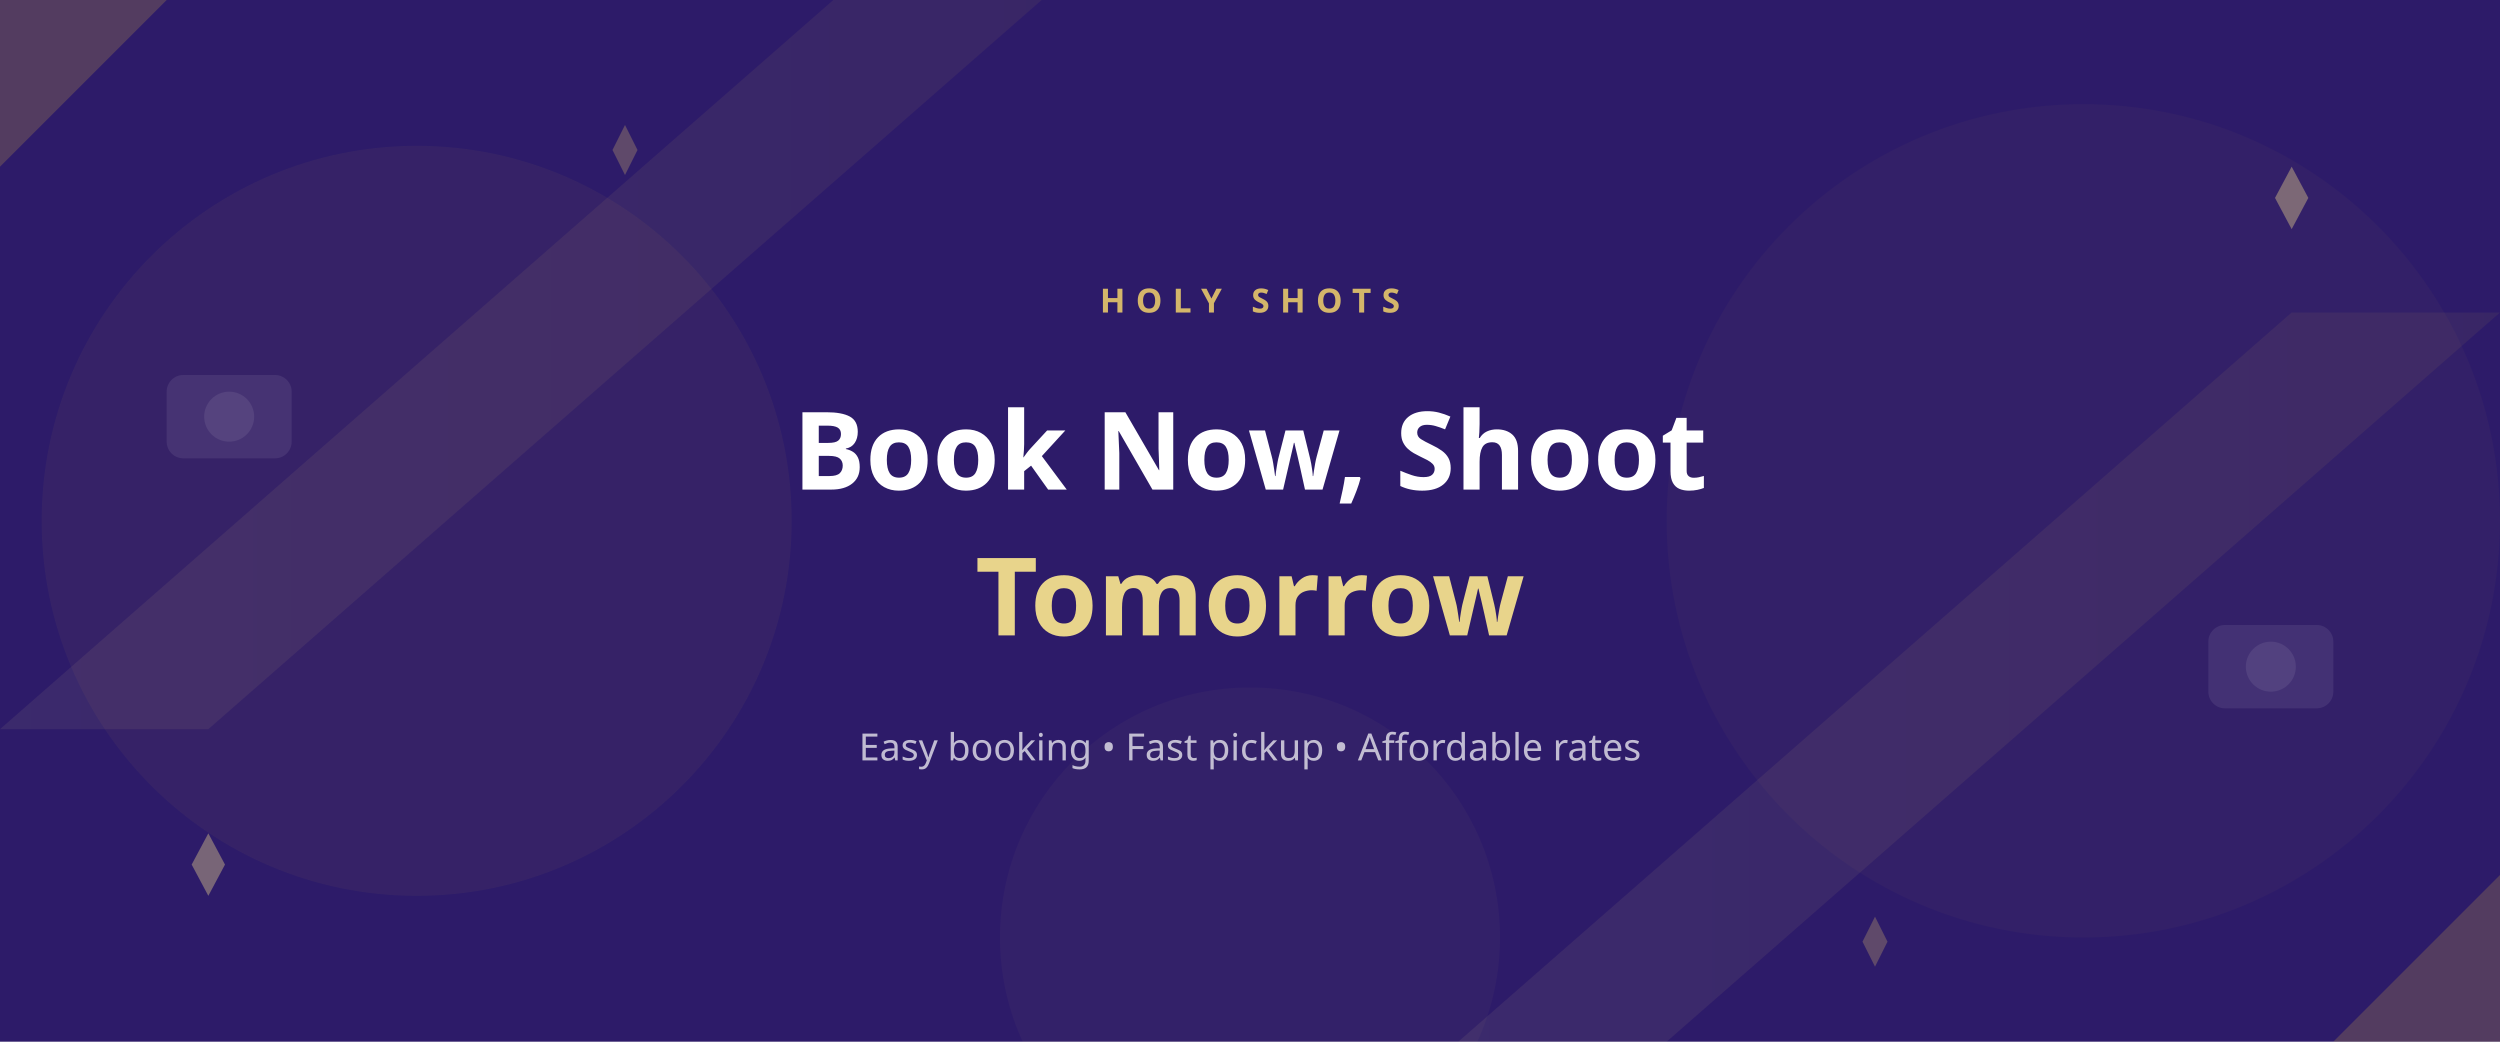
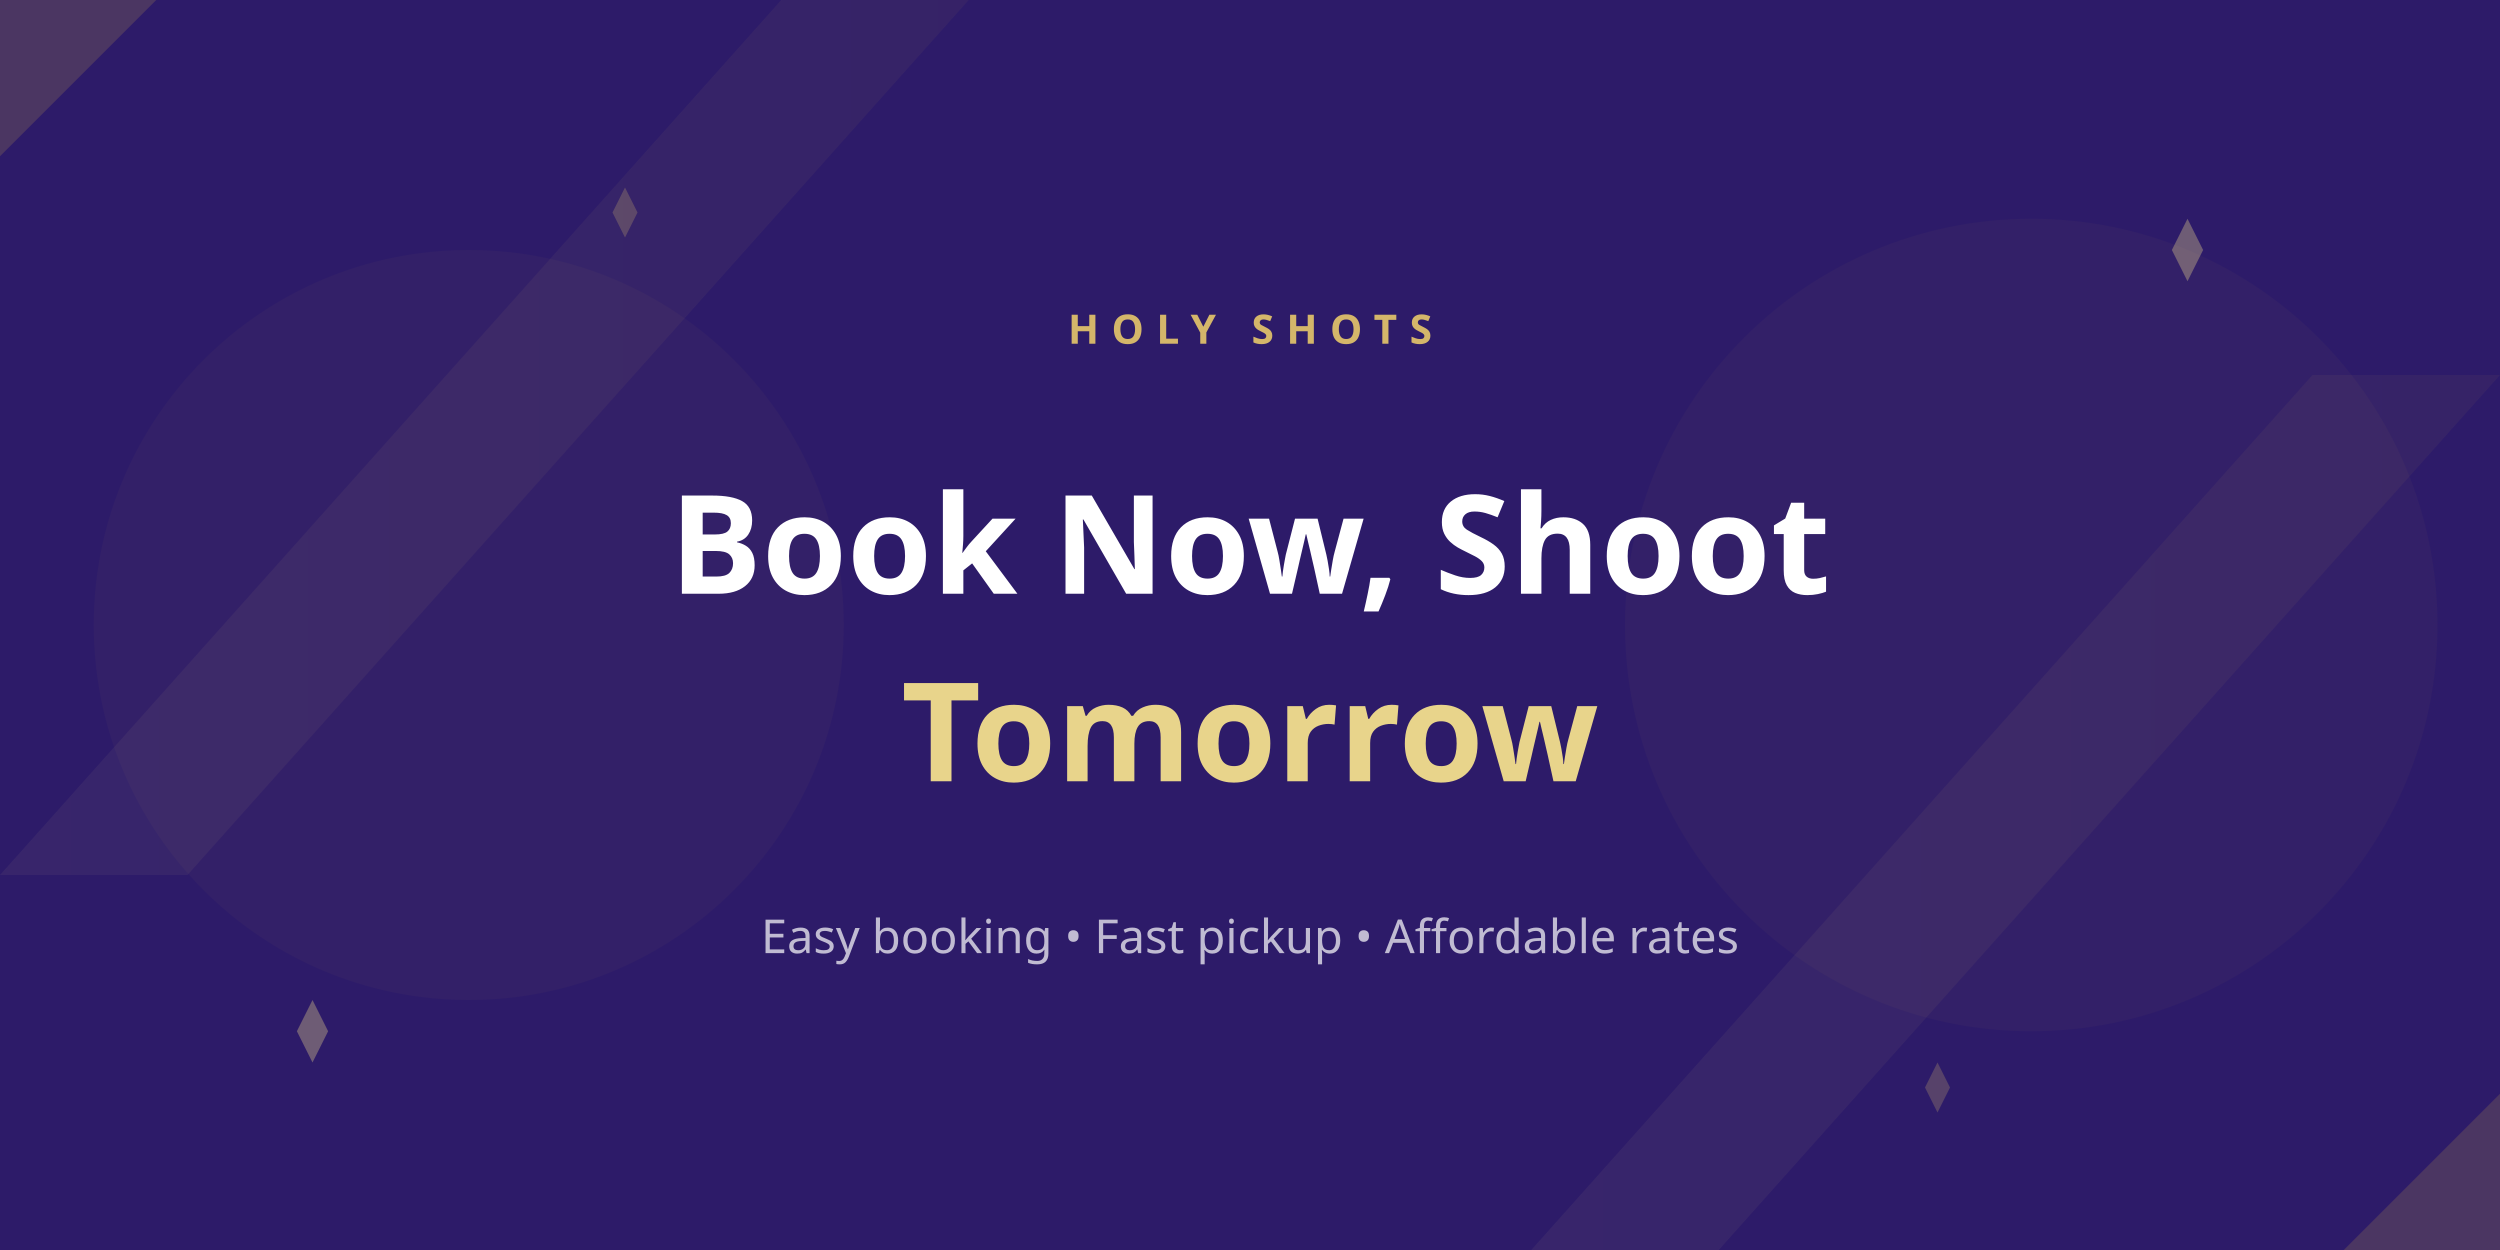
- <svg xmlns="http://www.w3.org/2000/svg" viewBox="0 0 1200 500" fill="none">
+ <svg xmlns="http://www.w3.org/2000/svg" viewBox="0 0 800 400" fill="none" preserveAspectRatio="xMidYMid meet">
  <defs>
-     <linearGradient id="bg3" x1="0" y1="0" x2="1200" y2="500">
+     <linearGradient id="bg3" x1="0" y1="0" x2="800" y2="400">
      <stop offset="0%" stop-color="#2d1b69" />
      <stop offset="50%" stop-color="#44318d" />
      <stop offset="100%" stop-color="#1a1a2e" />
    </linearGradient>
-     <linearGradient id="goldAccent" x1="0" y1="0" x2="1" y2="0">
+     <linearGradient id="goldAcc" x1="0" y1="0" x2="1" y2="0">
      <stop offset="0%" stop-color="#E8D48B" />
      <stop offset="100%" stop-color="#C5A044" />
    </linearGradient>
  </defs>
-   <rect width="1200" height="500" fill="url(#bg3)" />
-   <circle cx="200" cy="250" r="180" fill="#C5A044" opacity="0.06" />
-   <circle cx="1000" cy="250" r="200" fill="#C5A044" opacity="0.04" />
-   <circle cx="600" cy="450" r="120" fill="#D4B66A" opacity="0.04" />
-   <path d="M0 350 L400 0 L500 0 L100 350 Z" fill="url(#goldAccent)" opacity="0.08" />
-   <path d="M700 500 L1100 150 L1200 150 L800 500 Z" fill="url(#goldAccent)" opacity="0.08" />
-   <text x="600" y="150" text-anchor="middle" font-family="system-ui, sans-serif" font-size="16" font-weight="700" fill="#D4B66A" letter-spacing="5">HOLY SHOTS</text>
-   <text x="600" y="235" text-anchor="middle" font-family="system-ui, sans-serif" font-size="52" font-weight="800" fill="white">Book Now, Shoot</text>
-   <text x="600" y="305" text-anchor="middle" font-family="system-ui, sans-serif" font-size="52" font-weight="800" fill="#E8D48B">Tomorrow</text>
-   <text x="600" y="365" text-anchor="middle" font-family="system-ui, sans-serif" font-size="18" fill="rgba(255,255,255,0.7)">Easy booking • Fast pickup • Affordable rates</text>
-   <path d="M0 0 L80 0 L0 80 Z" fill="#C5A044" opacity="0.25" />
-   <path d="M1200 500 L1120 500 L1200 420 Z" fill="#C5A044" opacity="0.25" />
-   <path d="M100 400 L108 415 L100 430 L92 415 Z" fill="#E8D48B" opacity="0.4" />
-   <path d="M1100 80 L1108 95 L1100 110 L1092 95 Z" fill="#E8D48B" opacity="0.4" />
-   <path d="M300 60 L306 72 L300 84 L294 72 Z" fill="#D4B66A" opacity="0.3" />
-   <path d="M900 440 L906 452 L900 464 L894 452 Z" fill="#D4B66A" opacity="0.3" />
-   <rect x="80" y="180" width="60" height="40" rx="8" fill="white" opacity="0.08" />
-   <circle cx="110" cy="200" r="12" fill="white" opacity="0.08" />
-   <rect x="1060" y="300" width="60" height="40" rx="8" fill="white" opacity="0.08" />
-   <circle cx="1090" cy="320" r="12" fill="white" opacity="0.08" />
+   <rect width="800" height="400" fill="url(#bg3)" />
+   <circle cx="150" cy="200" r="120" fill="#C5A044" opacity="0.04" />
+   <circle cx="650" cy="200" r="130" fill="#C5A044" opacity="0.04" />
+   <path d="M0 280 L250 0 L310 0 L60 280 Z" fill="url(#goldAcc)" opacity="0.06" />
+   <path d="M490 400 L740 120 L800 120 L550 400 Z" fill="url(#goldAcc)" opacity="0.06" />
+   <text x="400" y="110" text-anchor="middle" font-family="system-ui, sans-serif" font-size="13" font-weight="700" fill="#D4B66A" letter-spacing="4">HOLY SHOTS</text>
+   <text x="400" y="190" text-anchor="middle" font-family="system-ui, sans-serif" font-size="44" font-weight="800" fill="white">Book Now, Shoot</text>
+   <text x="400" y="250" text-anchor="middle" font-family="system-ui, sans-serif" font-size="44" font-weight="800" fill="#E8D48B">Tomorrow</text>
+   <text x="400" y="305" text-anchor="middle" font-family="system-ui, sans-serif" font-size="15" fill="rgba(255,255,255,0.7)">Easy booking • Fast pickup • Affordable rates</text>
+   <path d="M0 0 L50 0 L0 50 Z" fill="#C5A044" opacity="0.2" />
+   <path d="M800 400 L750 400 L800 350 Z" fill="#C5A044" opacity="0.2" />
+   <path d="M100 320 L105 330 L100 340 L95 330 Z" fill="#E8D48B" opacity="0.35" />
+   <path d="M700 70 L705 80 L700 90 L695 80 Z" fill="#E8D48B" opacity="0.35" />
+   <path d="M200 60 L204 68 L200 76 L196 68 Z" fill="#D4B66A" opacity="0.25" />
+   <path d="M620 340 L624 348 L620 356 L616 348 Z" fill="#D4B66A" opacity="0.25" />
</svg>
